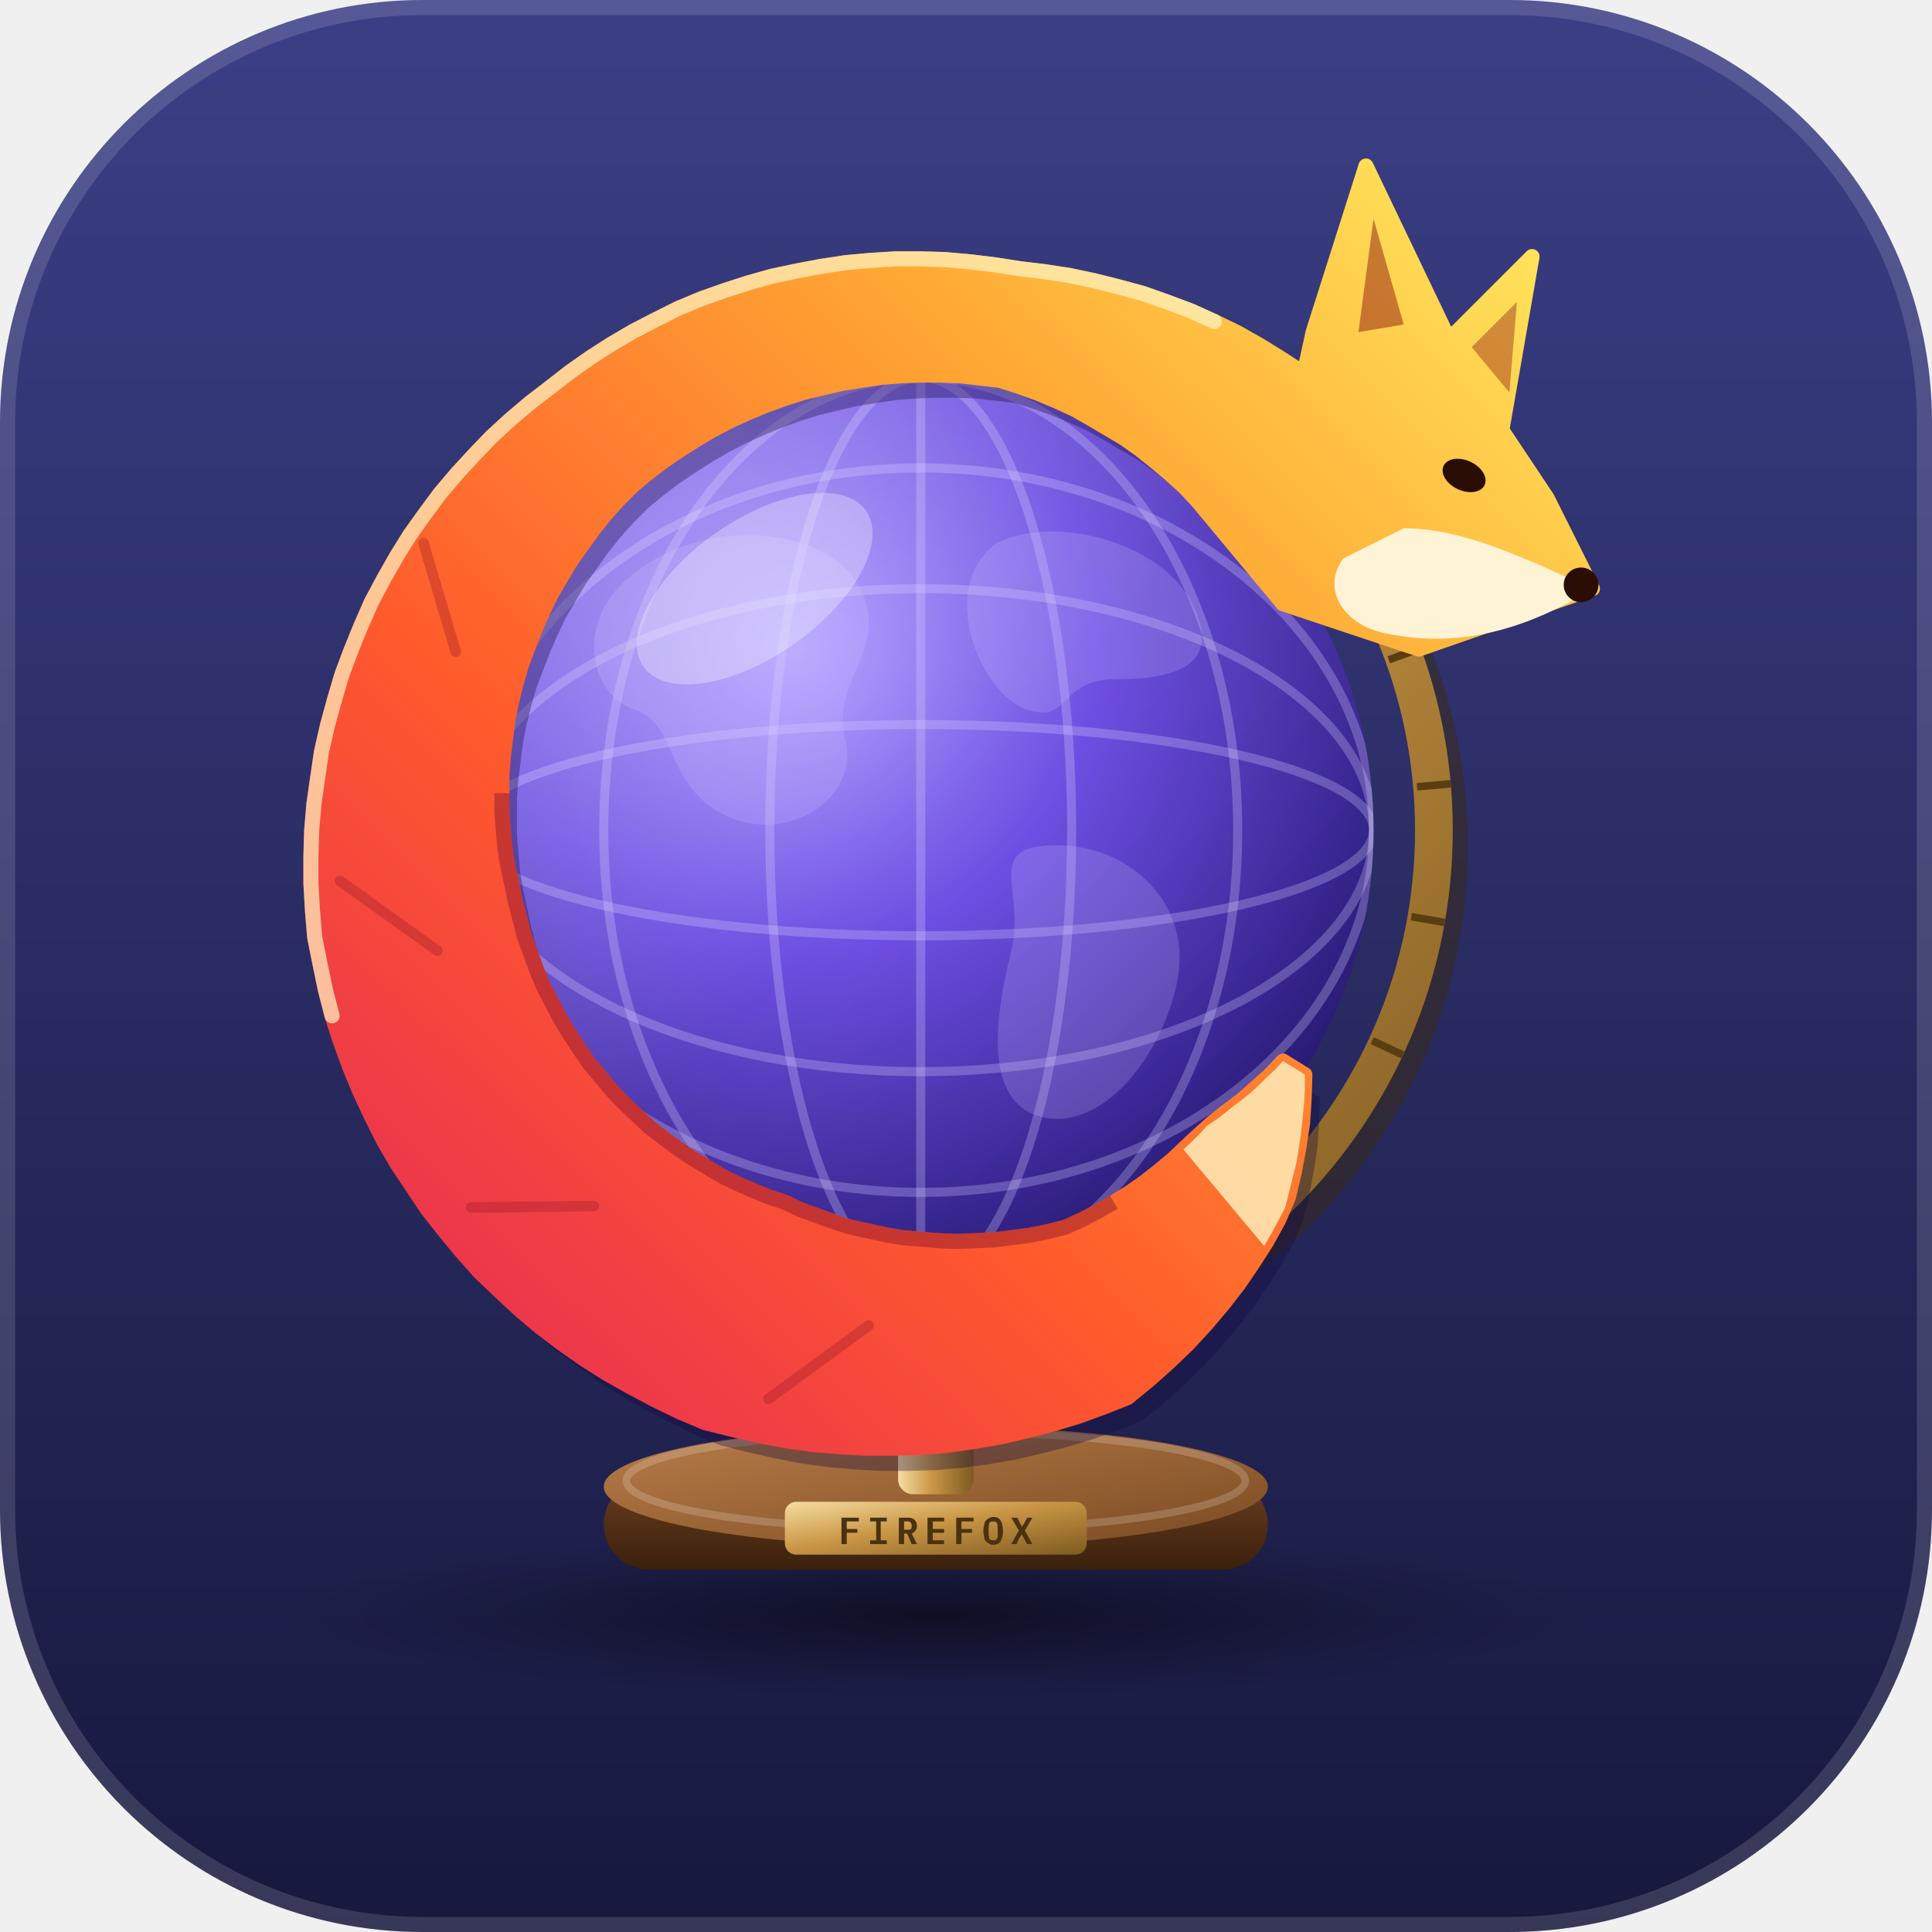
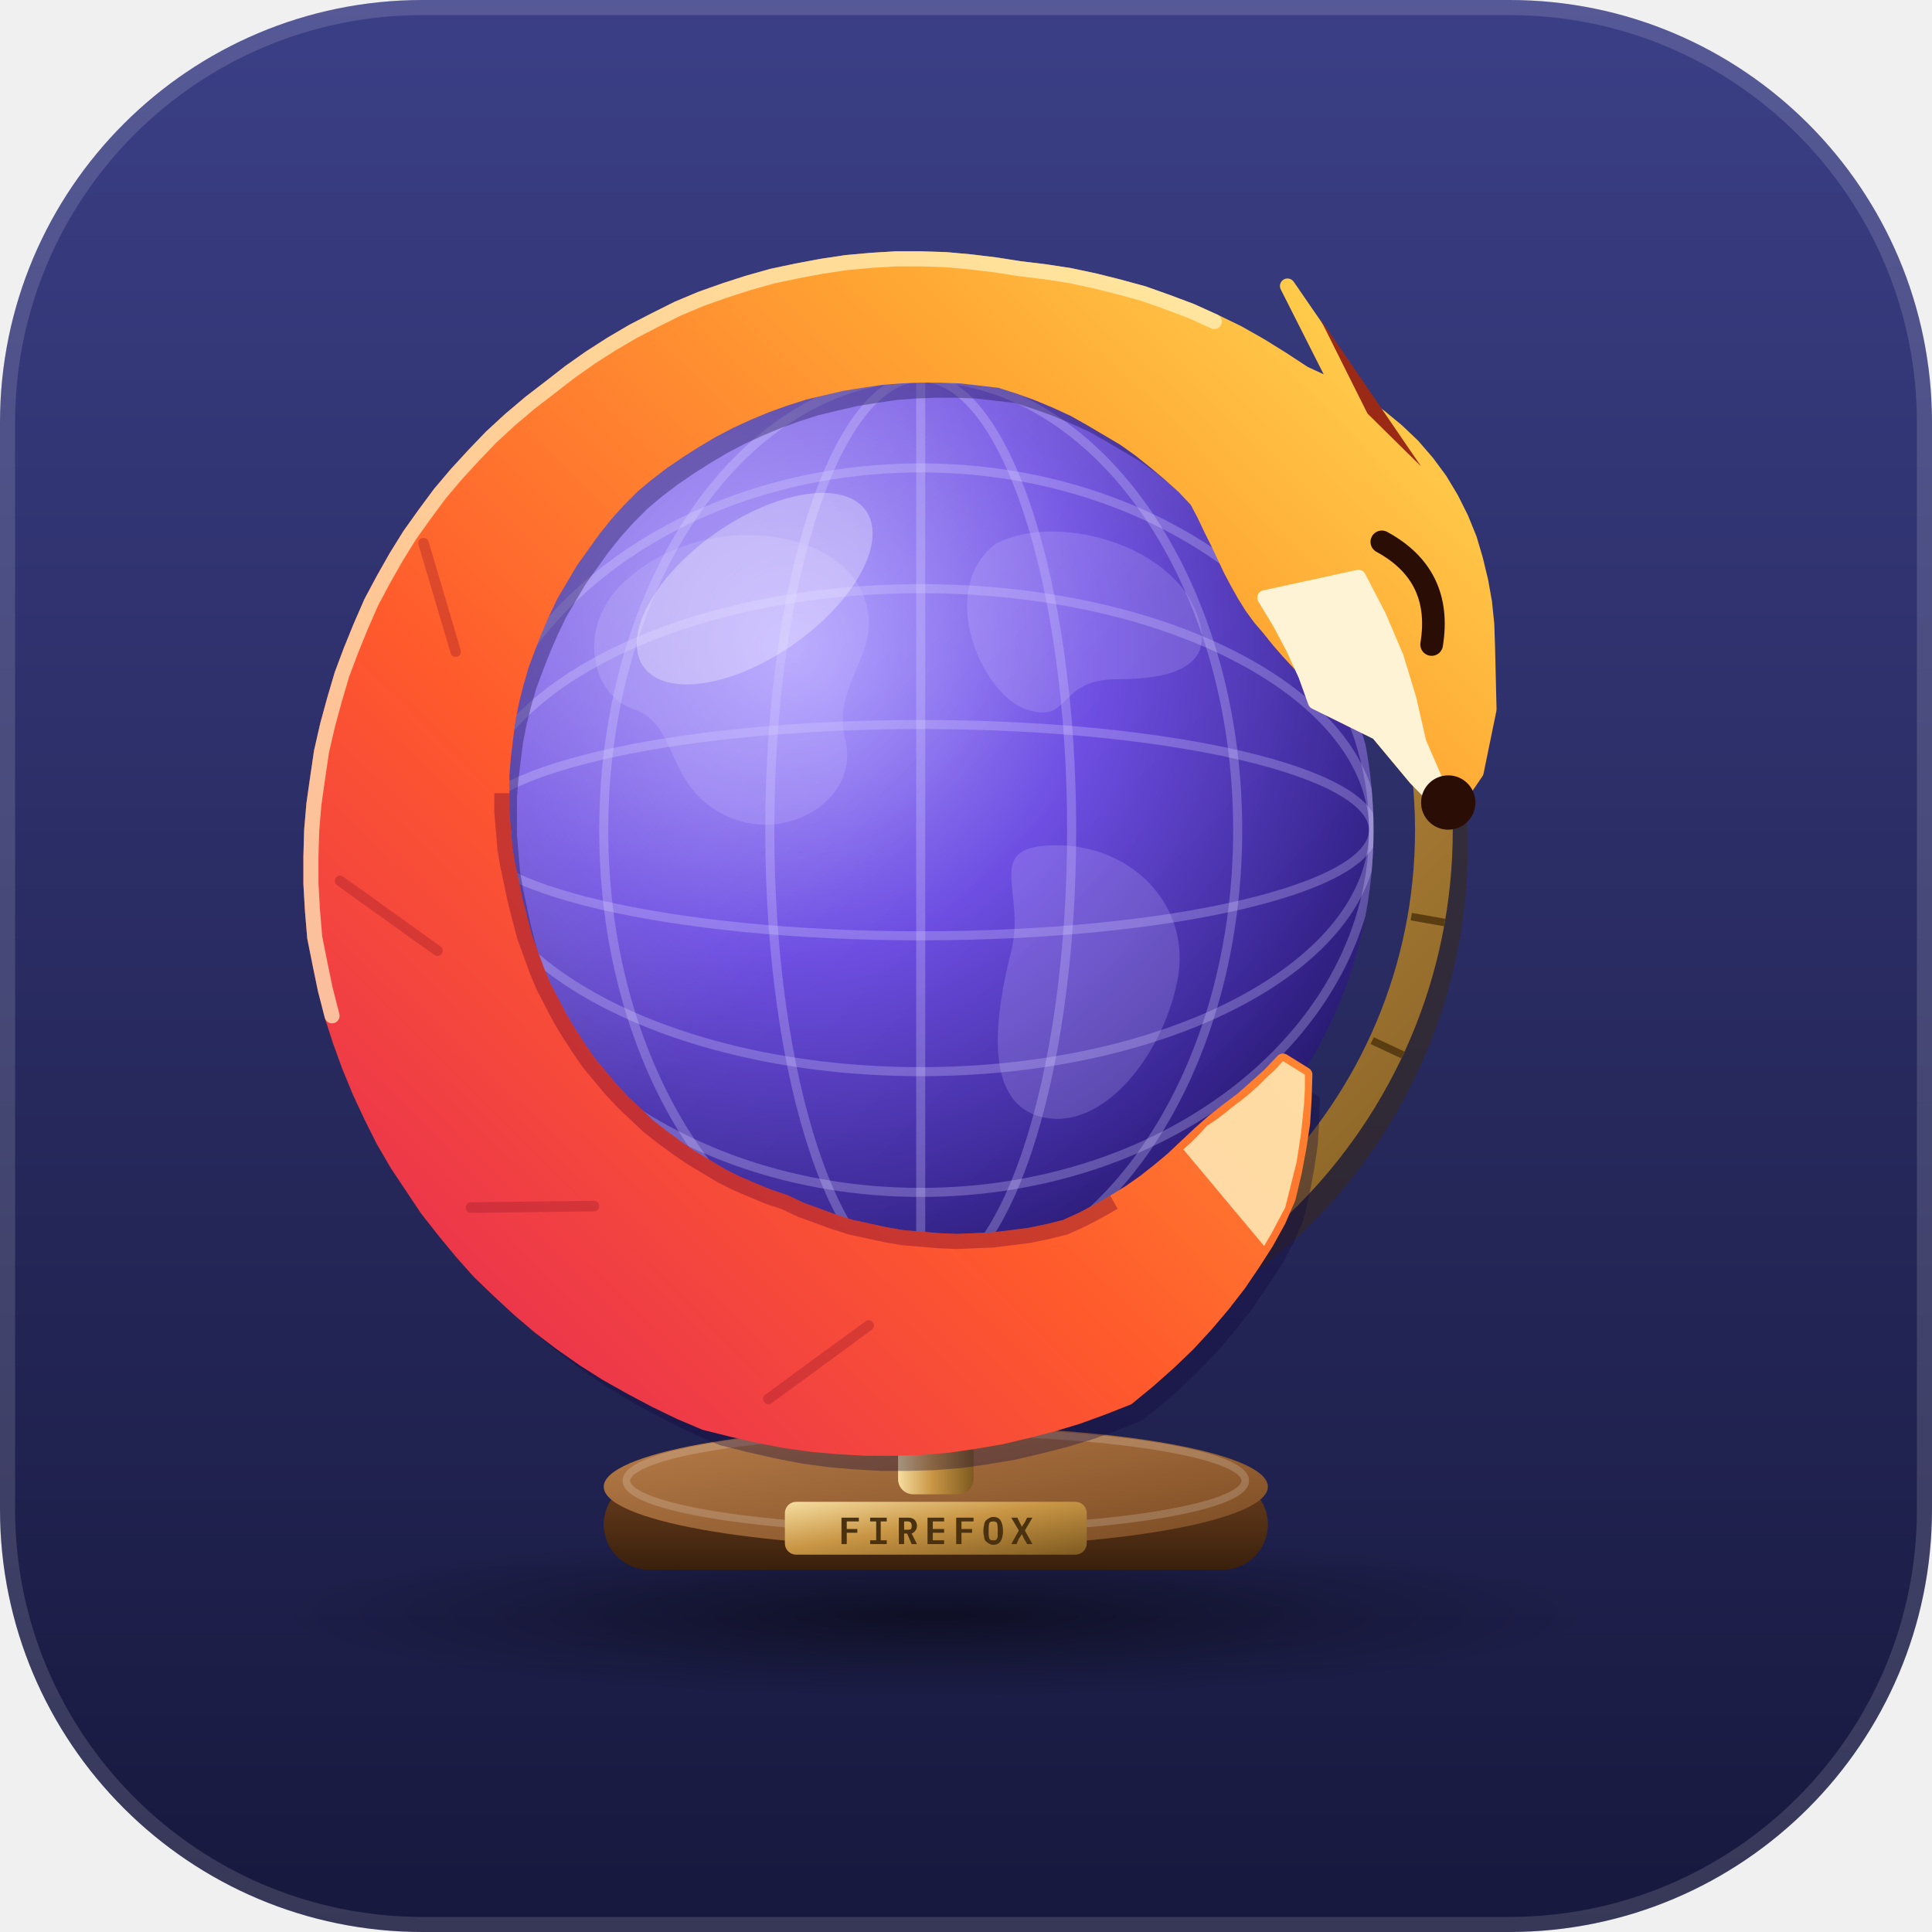
<svg xmlns="http://www.w3.org/2000/svg" viewBox="0 0 256 256">
  <defs>
    <linearGradient id="firefox-l1" x1="0" y1="0" x2="0" y2="1">
      <stop offset="0" stop-color="#3B3F86" />
      <stop offset="1" stop-color="#17183D" />
    </linearGradient>
    <radialGradient id="firefox-r2" cx="0.5" cy="0.5" r="0.5">
      <stop offset="0" stop-color="#000" stop-opacity="0.5" />
      <stop offset="0.6" stop-color="#000" stop-opacity="0.18" />
      <stop offset="1" stop-color="#000" stop-opacity="0" />
    </radialGradient>
    <linearGradient id="firefox-l3" x1="0" y1="0" x2="0" y2="1">
      <stop offset="0" stop-color="#6A3E1E" />
      <stop offset="1" stop-color="#3A200C" />
    </linearGradient>
    <linearGradient id="firefox-l4" x1="0" y1="0" x2="1" y2="1">
      <stop offset="0" stop-color="#B97E4A" />
      <stop offset="1" stop-color="#7A4A22" />
    </linearGradient>
    <linearGradient id="firefox-l5" x1="0" y1="0" x2="1" y2="0">
      <stop offset="0" stop-color="#F6DDA0" />
      <stop offset="0.45" stop-color="#C99645" />
      <stop offset="1" stop-color="#7E5A20" />
    </linearGradient>
    <linearGradient id="firefox-l6" x1="0" y1="0" x2="1" y2="1">
      <stop offset="0" stop-color="#F6DDA0" />
      <stop offset="0.45" stop-color="#C99645" />
      <stop offset="1" stop-color="#7E5A20" />
    </linearGradient>
    <radialGradient id="firefox-r7" cx="0.36" cy="0.3" r="0.75">
      <stop offset="0" stop-color="#A795FF" />
      <stop offset="0.45" stop-color="#6544E0" />
      <stop offset="0.85" stop-color="#33208F" />
      <stop offset="1" stop-color="#22156A" />
    </radialGradient>
    <clipPath id="firefox-c8">
      <circle cx="122" cy="110" r="60" />
    </clipPath>
    <linearGradient id="firefox-l9" x1="0" y1="0" x2="1" y2="1">
      <stop offset="0" stop-color="#fff" stop-opacity="0.35" />
      <stop offset="0.5" stop-color="#fff" stop-opacity="0.06" />
      <stop offset="1" stop-color="#fff" stop-opacity="0" />
    </linearGradient>
    <linearGradient id="firefox-l10" x1="204" y1="30" x2="40" y2="196" gradientUnits="userSpaceOnUse">
      <stop offset="0" stop-color="#FFE65C" />
      <stop offset="0.28" stop-color="#FFA733" />
      <stop offset="0.62" stop-color="#FF5A2C" />
      <stop offset="1" stop-color="#E0205E" />
    </linearGradient>
    <linearGradient id="firefox-l11" x1="0" y1="0" x2="1" y2="1">
      <stop offset="0" stop-color="#F6DDA0" />
      <stop offset="0.45" stop-color="#C99645" />
      <stop offset="1" stop-color="#7E5A20" />
    </linearGradient>
  </defs>
  <rect x="0" y="0" width="256" height="256" rx="56" fill="url(#firefox-l1)" />
  <ellipse cx="124" cy="214" rx="86" ry="11" fill="url(#firefox-r2)" />
  <rect x="80" y="196" width="88" height="12" rx="6" fill="url(#firefox-l3)" />
  <ellipse cx="124" cy="197" rx="44" ry="8" fill="url(#firefox-l4)" />
  <ellipse cx="124" cy="196.2" rx="41" ry="6.5" fill="none" stroke="#fff" stroke-opacity="0.18" />
  <rect x="119" y="178" width="10" height="20" rx="2" fill="url(#firefox-l5)" />
  <circle cx="122" cy="110" r="68" fill="none" stroke="#3A2A10" stroke-width="6" stroke-opacity="0.5" transform="translate(1.5 2)" />
  <circle cx="122" cy="110" r="68" fill="none" stroke="url(#firefox-l6)" stroke-width="5" />
  <path d="M176.06 72.14L179.75 69.56" stroke="#5A3E12" stroke-width="1" />
  <path d="M184.02 87.43L188.25 85.89" stroke="#5A3E12" stroke-width="1" />
  <path d="M187.75 104.25L192.23 103.86" stroke="#5A3E12" stroke-width="1" />
  <path d="M187 121.46L191.43 122.24" stroke="#5A3E12" stroke-width="1" />
  <path d="M181.82 137.89L185.89 139.79" stroke="#5A3E12" stroke-width="1" />
  <circle cx="122" cy="110" r="60" fill="url(#firefox-r7)" />
  <g clip-path="url(#firefox-c8)" fill="none" stroke="#D9D0FF" stroke-opacity="0.28" stroke-width="1.2">
    <ellipse cx="122" cy="110" rx="60" ry="14" />
    <ellipse cx="122" cy="110" rx="60" ry="32" />
    <ellipse cx="122" cy="110" rx="60" ry="48" />
    <ellipse cx="122" cy="110" rx="20" ry="60" />
    <ellipse cx="122" cy="110" rx="42" ry="60" />
    <path d="M122 50L122 170" />
  </g>
  <g clip-path="url(#firefox-c8)" fill="#C7BBFF" opacity="0.22">
    <path d="M84 76c10-8 26-6 30 2s-4 12-2 20-8 14-16 10-6-12-12-14-8-12 0-18z" />
    <path d="M132 72c8-4 22 0 26 8s-2 10-10 10-6 6-12 4-12-16-4-22z" />
    <path d="M140 112c10 0 18 8 16 18s-10 20-18 18-6-14-4-22-4-14 6-14z" />
  </g>
  <circle cx="122" cy="110" r="60" fill="url(#firefox-l9)" />
  <ellipse cx="100" cy="78" rx="18" ry="9" fill="#fff" opacity="0.3" transform="rotate(-35 100 78)" />
  <path d="M174.8 52.5L171.9 50.6L169.0 48.8L166.0 47.1L162.9 45.6L159.8 44.2L156.6 43.0L153.5 41.9L150.2 41.0L147.0 40.2L143.7 39.5L140.4 39.0L137.1 38.6L133.9 38.1L130.6 37.7L127.3 37.4L124.0 37.3L120.7 37.3L117.4 37.5L114.1 37.8L110.8 38.3L107.6 38.9L104.3 39.6L101.1 40.5L98.0 41.5L94.9 42.6L91.8 43.9L88.8 45.4L85.9 46.9L83.0 48.6L80.2 50.4L77.5 52.3L74.8 54.4L72.2 56.4L69.6 58.6L67.1 60.9L64.8 63.3L62.5 65.8L60.3 68.4L58.3 71.1L56.3 73.9L54.5 76.8L52.8 79.8L51.2 82.8L49.8 86.0L48.5 89.2L47.3 92.4L46.3 95.8L45.4 99.1L44.6 102.6L44.1 106.0L43.6 109.5L43.3 113.0L43.2 116.5L43.2 120.1L43.4 123.6L43.7 127.2L44.4 130.7L45.1 134.1L46.0 137.6L47.1 141.0L48.3 144.3L49.7 147.7L51.2 150.9L52.8 154.1L54.6 157.2L56.6 160.2L58.6 163.2L60.8 166.0L63.1 168.8L65.5 171.5L68.1 174.0L70.8 176.5L73.5 178.8L76.4 181.0L79.4 183.1L82.4 185.0L85.6 186.8L88.8 188.5L92.1 190.1L95.4 191.5L99.0 192.4L102.5 193.2L106.1 193.9L109.7 194.4L113.2 194.7L116.8 194.9L120.4 194.9L124.0 194.8L127.6 194.5L131.1 194.0L134.6 193.4L138.0 192.6L141.5 191.7L144.8 190.7L148.1 189.5L151.4 188.2L154.2 185.9L156.9 183.5L159.4 181.1L161.8 178.5L164.0 175.9L166.1 173.2L168.0 170.4L169.8 167.6L171.4 164.7L172.7 161.7L173.5 158.3L174.1 155.1L174.6 151.8L174.8 148.6L174.9 145.4L172.0 143.6L170.3 145.4L168.4 147.1L166.6 148.7L164.6 150.2L162.7 151.7L160.9 153.3L159.2 154.9L157.4 156.6L155.6 158.1L153.7 159.6L151.7 161.0L149.6 162.3L147.5 163.5L145.4 164.6L143.2 165.6L140.8 166.2L138.4 166.7L136.0 167.0L133.6 167.3L131.2 167.4L128.8 167.5L126.4 167.4L124.0 167.2L121.6 167.0L119.3 166.6L117.0 166.1L114.7 165.6L112.5 164.9L110.3 164.1L108.1 163.3L106.0 162.3L103.9 161.6L101.7 160.7L99.6 159.8L97.6 158.8L95.6 157.6L93.6 156.4L91.7 155.1L89.8 153.7L88.0 152.3L86.3 150.7L84.6 149.1L83.0 147.4L81.5 145.6L80.0 143.8L78.7 141.9L77.4 139.9L76.2 137.9L75.1 135.8L74.0 133.7L73.1 131.5L72.3 129.3L71.5 127.1L70.9 124.8L70.3 122.5L69.8 120.1L69.3 117.8L68.9 115.4L68.7 113.0L68.5 110.6L68.5 108.1L68.5 105.7L68.7 103.2L69.0 100.8L69.3 98.4L69.8 95.9L70.4 93.5L71.1 91.1L72.0 88.7L72.9 86.4L73.9 84.1L75.0 81.8L76.3 79.6L77.6 77.4L79.1 75.3L80.6 73.2L82.2 71.2L83.9 69.3L85.8 67.4L87.7 65.8L89.8 64.2L92.0 62.7L94.2 61.3L96.4 60.0L98.7 58.8L101.1 57.7L103.5 56.7L106.0 55.8L108.5 55.0L111.0 54.4L113.6 53.8L116.1 53.4L118.8 53.0L121.4 52.8L124.0 52.7L126.6 52.7L129.3 52.8L131.9 53.1L134.5 53.4L137.0 54.2L139.5 55.1L141.9 56.1L144.3 57.2L146.6 58.5L148.8 59.8L151.0 61.1L153.1 62.6L155.1 64.2L157.0 65.8L158.9 67.5L160.6 69.3Z" fill="#120A40" opacity="0.35" />
-   <path d="M158.6 66.3L170.0 80.0L188.0 86.0L211.0 78.0L205.0 66.0L199.0 57.0L203.0 34.0L192.0 45.0L181.0 22.0L174.0 44.0L172.8 49.5L169.9 47.6L167.0 45.8L164.0 44.1L160.9 42.6L157.8 41.2L154.6 40.0L151.5 38.9L148.2 38.0L145.0 37.2L141.7 36.5L138.4 36.0L135.1 35.6L131.9 35.1L128.6 34.7L125.3 34.4L122.0 34.3L118.7 34.3L115.4 34.5L112.1 34.8L108.8 35.3L105.6 35.9L102.3 36.6L99.1 37.5L96.0 38.5L92.9 39.6L89.8 40.9L86.8 42.4L83.9 43.9L81.0 45.6L78.2 47.4L75.5 49.3L72.8 51.4L70.2 53.4L67.6 55.6L65.1 57.9L62.8 60.3L60.5 62.8L58.3 65.4L56.3 68.1L54.3 70.9L52.5 73.8L50.8 76.8L49.2 79.8L47.8 83.0L46.5 86.2L45.3 89.4L44.3 92.8L43.4 96.1L42.6 99.6L42.1 103.0L41.6 106.5L41.3 110.0L41.2 113.5L41.2 117.1L41.4 120.6L41.7 124.2L42.4 127.7L43.1 131.1L44.0 134.6L45.1 138.0L46.3 141.3L47.7 144.7L49.2 147.9L50.8 151.1L52.6 154.2L54.6 157.2L56.6 160.2L58.8 163.0L61.1 165.8L63.5 168.5L66.1 171.0L68.8 173.5L71.5 175.8L74.4 178.0L77.4 180.1L80.4 182.0L83.6 183.8L86.8 185.5L90.1 187.1L93.4 188.5L97.0 189.4L100.5 190.2L104.1 190.9L107.7 191.4L111.2 191.7L114.8 191.9L118.4 191.9L122.0 191.8L125.6 191.5L129.1 191.0L132.6 190.4L136.0 189.6L139.5 188.7L142.8 187.7L146.1 186.5L149.4 185.2L152.2 182.9L154.9 180.5L157.4 178.1L159.8 175.5L162.0 172.9L164.1 170.2L166.0 167.4L167.8 164.6L169.4 161.7L170.7 158.7L171.5 155.3L172.1 152.1L172.6 148.8L172.8 145.6L172.9 142.4L170.0 140.6L168.3 142.4L166.4 144.1L164.6 145.7L162.6 147.2L160.7 148.7L158.9 150.3L157.2 151.9L155.4 153.6L153.6 155.1L151.7 156.6L149.7 158.0L147.6 159.3L145.5 160.5L143.4 161.6L141.2 162.6L138.8 163.2L136.4 163.7L134.0 164.0L131.6 164.3L129.2 164.4L126.8 164.5L124.4 164.4L122.0 164.2L119.6 164.0L117.3 163.6L115.0 163.1L112.7 162.6L110.5 161.9L108.3 161.1L106.1 160.3L104.0 159.3L101.9 158.6L99.7 157.7L97.6 156.8L95.6 155.8L93.6 154.6L91.6 153.4L89.7 152.1L87.8 150.7L86.0 149.3L84.3 147.7L82.6 146.1L81.0 144.4L79.5 142.6L78.0 140.8L76.7 138.9L75.4 136.9L74.2 134.9L73.1 132.8L72.0 130.7L71.1 128.5L70.3 126.3L69.5 124.1L68.9 121.8L68.3 119.5L67.8 117.1L67.3 114.8L66.9 112.4L66.7 110.0L66.5 107.6L66.5 105.1L66.5 102.7L66.7 100.2L67.0 97.8L67.3 95.4L67.8 92.9L68.4 90.5L69.1 88.1L70.0 85.7L70.9 83.4L71.9 81.1L73.0 78.8L74.3 76.6L75.6 74.4L77.1 72.3L78.6 70.2L80.2 68.2L81.9 66.3L83.8 64.4L85.7 62.8L87.8 61.2L90.0 59.7L92.2 58.3L94.4 57.0L96.7 55.8L99.1 54.7L101.5 53.7L104.0 52.8L106.5 52.0L109.0 51.4L111.6 50.8L114.1 50.4L116.8 50.0L119.4 49.8L122.0 49.7L124.6 49.7L127.3 49.8L129.9 50.1L132.5 50.4L135.0 51.2L137.5 52.1L139.9 53.1L142.3 54.2L144.6 55.5L146.8 56.8L149.0 58.1L151.1 59.6L153.1 61.2L155.0 62.8L156.9 64.5L158.6 66.3Z" fill="url(#firefox-l10)" stroke="url(#firefox-l10)" stroke-width="2" stroke-linejoin="round" />
-   <path d="M182 29l4 14-6 1z" fill="#9A2A16" opacity="0.55" />
-   <path d="M201 40l-1 12-5-6z" fill="#9A2A16" opacity="0.45" />
-   <path d="M186 70c8 0 16 4 25 8-8 5-17 8-27 6-6-1-9-6-6-10z" fill="#FFF3D6" />
-   <ellipse cx="194" cy="63" rx="3" ry="2" fill="#2A0E06" transform="rotate(25 194 63)" />
-   <circle cx="209.5" cy="77.5" r="2.3" fill="#2A0E06" />
+   <path d="M158.6 66.3L158.6 66.3L159.6 68.2L160.5 70.1L161.4 71.9L162.3 73.8L163.1 75.5L164.0 77.2L164.9 78.8L165.9 80.4L167.0 81.9L168.2 83.3L169.4 84.8L170.7 86.3L172.0 87.7L173.4 89.2L174.8 90.8L176.2 92.4L182.6 97.1L187.6 103.1L192.0 107.6L195.6 102.3L197.3 94.0L197.1 85.6L197.0 82.7L196.7 79.8L196.2 77.0L195.5 74.1L194.7 71.4L193.6 68.7L192.3 66.1L190.8 63.6L189.1 61.3L187.2 59.1L185.1 57.1L182.8 55.2L180.4 53.6L177.9 52.1L175.4 50.7L172.8 49.5L172.8 49.5L169.9 47.6L167.0 45.8L164.0 44.1L160.9 42.6L157.8 41.2L154.6 40.0L151.5 38.9L148.2 38.0L145.0 37.2L141.7 36.5L138.4 36.0L135.1 35.6L131.9 35.1L128.6 34.7L125.3 34.4L122.0 34.3L118.7 34.3L115.4 34.5L112.1 34.8L108.8 35.3L105.6 35.9L102.3 36.6L99.1 37.5L96.0 38.5L92.9 39.6L89.8 40.9L86.8 42.4L83.9 43.9L81.0 45.6L78.2 47.4L75.5 49.3L72.8 51.4L70.2 53.4L67.6 55.6L65.1 57.9L62.8 60.3L60.5 62.8L58.3 65.4L56.3 68.1L54.3 70.9L52.5 73.8L50.8 76.8L49.2 79.8L47.8 83.0L46.5 86.2L45.3 89.4L44.3 92.8L43.4 96.1L42.6 99.6L42.1 103.0L41.6 106.5L41.3 110.0L41.2 113.5L41.2 117.1L41.4 120.6L41.7 124.2L42.4 127.7L43.1 131.1L44.0 134.6L45.1 138.0L46.3 141.3L47.7 144.7L49.2 147.9L50.8 151.1L52.6 154.2L54.6 157.2L56.6 160.2L58.8 163.0L61.1 165.8L63.5 168.5L66.1 171.0L68.8 173.5L71.5 175.8L74.4 178.0L77.4 180.1L80.4 182.0L83.6 183.8L86.8 185.5L90.1 187.1L93.4 188.5L97.0 189.4L100.5 190.2L104.1 190.9L107.7 191.4L111.2 191.7L114.8 191.9L118.4 191.9L122.0 191.8L125.6 191.5L129.1 191.0L132.6 190.4L136.0 189.6L139.5 188.7L142.8 187.7L146.1 186.5L149.4 185.2L152.2 182.9L154.9 180.5L157.4 178.1L159.8 175.5L162.0 172.9L164.1 170.2L166.0 167.4L167.8 164.6L169.4 161.7L170.7 158.7L171.5 155.3L172.1 152.1L172.6 148.8L172.8 145.6L172.9 142.4L170.0 140.6L168.3 142.4L166.4 144.1L164.6 145.7L162.6 147.2L160.7 148.7L158.9 150.3L157.2 151.9L155.4 153.6L153.6 155.1L151.7 156.6L149.7 158.0L147.6 159.3L145.5 160.5L143.4 161.6L141.2 162.6L138.8 163.2L136.4 163.7L134.0 164.0L131.6 164.3L129.2 164.4L126.8 164.5L124.4 164.4L122.0 164.2L119.6 164.0L117.3 163.6L115.0 163.1L112.7 162.6L110.5 161.9L108.3 161.1L106.1 160.3L104.0 159.3L101.9 158.6L99.7 157.7L97.6 156.8L95.6 155.8L93.6 154.6L91.6 153.4L89.7 152.1L87.8 150.7L86.0 149.3L84.3 147.7L82.6 146.1L81.0 144.4L79.5 142.6L78.0 140.8L76.7 138.9L75.4 136.9L74.2 134.9L73.1 132.8L72.0 130.7L71.1 128.5L70.3 126.3L69.5 124.1L68.9 121.8L68.3 119.5L67.8 117.1L67.3 114.8L66.9 112.4L66.7 110.0L66.5 107.6L66.5 105.1L66.5 102.7L66.7 100.2L67.0 97.8L67.3 95.4L67.8 92.9L68.4 90.5L69.1 88.1L70.0 85.7L70.9 83.4L71.9 81.1L73.0 78.8L74.3 76.6L75.6 74.4L77.1 72.3L78.6 70.2L80.2 68.2L81.9 66.3L83.8 64.4L85.7 62.8L87.8 61.2L90.0 59.7L92.2 58.3L94.4 57.0L96.7 55.8L99.1 54.7L101.5 53.7L104.0 52.8L106.5 52.0L109.0 51.4L111.6 50.8L114.1 50.4L116.8 50.0L119.4 49.8L122.0 49.7L124.6 49.7L127.3 49.8L129.9 50.1L132.5 50.4L135.0 51.2L137.5 52.1L139.9 53.1L142.3 54.2L144.6 55.5L146.8 56.8L149.0 58.1L151.1 59.6L153.1 61.2L155.0 62.8L156.9 64.5L158.6 66.3Z" fill="url(#firefox-l10)" stroke="url(#firefox-l10)" stroke-width="2" stroke-linejoin="round" />
+   <path d="M179.8 56.1L170.6 37.9L190.7 67.1Z" fill="url(#firefox-l10)" stroke="url(#firefox-l10)" stroke-width="2" stroke-linejoin="round" />
+   <path d="M181.2 54.8L174.9 42.2L188.3 61.8Z" fill="#9A2A16" />
+   <path d="M167.6 79.2L169.6 82.5L171.4 85.9L173.0 89.4L174.3 93.0L182.6 97.1L187.6 103.1L192.0 107.6L188.0 98.4L186.7 92.7L185.0 87.1L182.7 81.7L180.0 76.5Z" fill="#FFF3D6" stroke="#FFF3D6" stroke-width="2" stroke-linejoin="round" />
+   <path d="M183.1 71.8Q191.2 76.2 189.7 85.4" fill="none" stroke="#2A0E06" stroke-width="3" stroke-linecap="round" />
+   <circle cx="191.9" cy="106.34" r="3.6" fill="#2A0E06" />
  <path d="M167.5 165.1L168.5 163.4L169.4 161.7L170.3 160.0L170.8 158.0L171.3 156.0L171.8 154.0L172.1 152.1L172.4 150.1L172.6 148.2L172.8 146.2L172.9 144.3L172.9 142.4L170.0 140.6L169.0 141.7L167.9 142.7L166.8 143.8L165.7 144.8L164.6 145.7L163.4 146.6L162.3 147.5L161.1 148.4L159.9 149.2L158.9 150.3L157.9 151.3L156.8 152.3Z" fill="#FFE6B0" opacity="0.9" />
  <path d="M160.9 42.6L157.8 41.2L154.6 40.0L151.5 38.9L148.2 38.0L145.0 37.2L141.7 36.5L138.4 36.0L135.1 35.6L131.9 35.1L128.6 34.7L125.3 34.4L122.0 34.3L118.7 34.3L115.4 34.5L112.1 34.8L108.8 35.3L105.6 35.9L102.3 36.6L99.1 37.5L96.0 38.5L92.9 39.6L89.8 40.9L86.8 42.4L83.9 43.9L81.0 45.6L78.2 47.4L75.5 49.3L72.8 51.4L70.2 53.4L67.6 55.6L65.1 57.9L62.8 60.3L60.5 62.8L58.3 65.4L56.3 68.1L54.3 70.9L52.5 73.8L50.8 76.8L49.2 79.8L47.8 83.0L46.5 86.2L45.3 89.4L44.3 92.8L43.4 96.1L42.6 99.6L42.1 103.0L41.6 106.5L41.3 110.0L41.2 113.5L41.2 117.1L41.4 120.6L41.7 124.2L42.4 127.7L43.1 131.1L44.0 134.6" fill="none" stroke="#FFF6C4" stroke-width="2" stroke-opacity="0.7" stroke-linecap="round" />
  <path d="M66.5 105.1L66.5 107.6L66.7 110.0L66.9 112.4L67.3 114.8L67.8 117.1L68.3 119.5L68.9 121.8L69.5 124.1L70.3 126.3L71.1 128.5L72.0 130.7L73.1 132.8L74.2 134.9L75.4 136.9L76.7 138.9L78.0 140.8L79.5 142.6L81.0 144.4L82.6 146.1L84.3 147.7L86.0 149.3L87.8 150.7L89.7 152.1L91.6 153.4L93.6 154.6L95.6 155.8L97.6 156.8L99.7 157.7L101.9 158.6L104.0 159.3L106.1 160.3L108.3 161.1L110.5 161.9L112.7 162.6L115.0 163.1L117.3 163.6L119.6 164.0L122.0 164.2L124.4 164.4L126.8 164.5L129.2 164.4L131.6 164.3L134.0 164.0L136.4 163.7L138.8 163.2L141.2 162.6L143.4 161.6L145.5 160.5L147.6 159.3" fill="none" stroke="#7A0A2E" stroke-width="2" stroke-opacity="0.4" />
  <path d="M56.12 71.97L60.38 86.35" stroke="#9A1A2A" stroke-opacity="0.35" stroke-width="1.4" stroke-linecap="round" />
  <path d="M45.06 116.73L57.96 125.97" stroke="#9A1A2A" stroke-opacity="0.35" stroke-width="1.4" stroke-linecap="round" />
  <path d="M62.4 160.01L78.7 159.81" stroke="#9A1A2A" stroke-opacity="0.35" stroke-width="1.4" stroke-linecap="round" />
  <path d="M101.81 185.37L115.1 175.64" stroke="#9A1A2A" stroke-opacity="0.35" stroke-width="1.4" stroke-linecap="round" />
  <rect x="104" y="199" width="40" height="7" rx="1.5" fill="url(#firefox-l11)" />
  <path d="m111.5 204.6l0-3.5 2.3 0 0 .5-1.6 0 0 1 1.4 0 0 .5-1.4 0 0 1.5zm3.8 0l0-.5 .8 0 0-2.5-.8 0 0-.5 2.2 0 0 .5-.8 0 0 2.5 .8 0 0 .5zm4.5 0l-.7 0 0-3.5 1.3 0q.5 0 .8 .3 .3 .3 .3 .8 0 .4-.2 .6-.2 .3-.5 .4l.7 1.4-.7 0-.6-1.4-.4 0zm.5-1.9q.3 0 .4-.1 .1-.1 .1-.3l0-.2q0-.2-.1-.3-.1-.2-.4-.2l-.5 0 0 1.1zm2.6 1.9l0-3.5 2.2 0 0 .5-1.5 0 0 1 1.5 0 0 .5-1.5 0 0 1 1.5 0 0 .5zm3.8 0l0-3.5 2.3 0 0 .5-1.6 0 0 1 1.4 0 0 .5-1.4 0 0 1.5zm4.9 .1q-.3 0-.6-.2-.2-.1-.4-.3-.2-.2-.2-.6-.1-.3-.1-.7 0-.5 .1-.8 0-.3 .2-.6 .2-.2 .4-.3 .3-.2 .6-.2 .7 0 1 .5 .3 .5 .3 1.4 0 .8-.3 1.3-.3 .5-1 .5zm0-.6q.2 0 .3 0 .1-.1 .2-.2 .1-.2 .1-.3 0-.2 0-.4l0-.6q0-.5-.1-.8-.1-.2-.5-.2-.4 0-.5 .2-.1 .3-.1 .8l0 .6q0 .4 .1 .7 .1 .2 .5 .2zm5.2 .5l-.7 0-.4-.7-.3-.6 0 0-.4 .6-.3 .7-.7 0 1-1.8-1-1.7 .8 0 .3 .6 .3 .6 0 0 .4-.6 .3-.6 .7 0-1 1.7z" fill="#4A3210" />
  <rect x="1" y="1" width="254" height="254" rx="55" fill="none" stroke="#fff" stroke-opacity="0.14" stroke-width="2" />
</svg>
